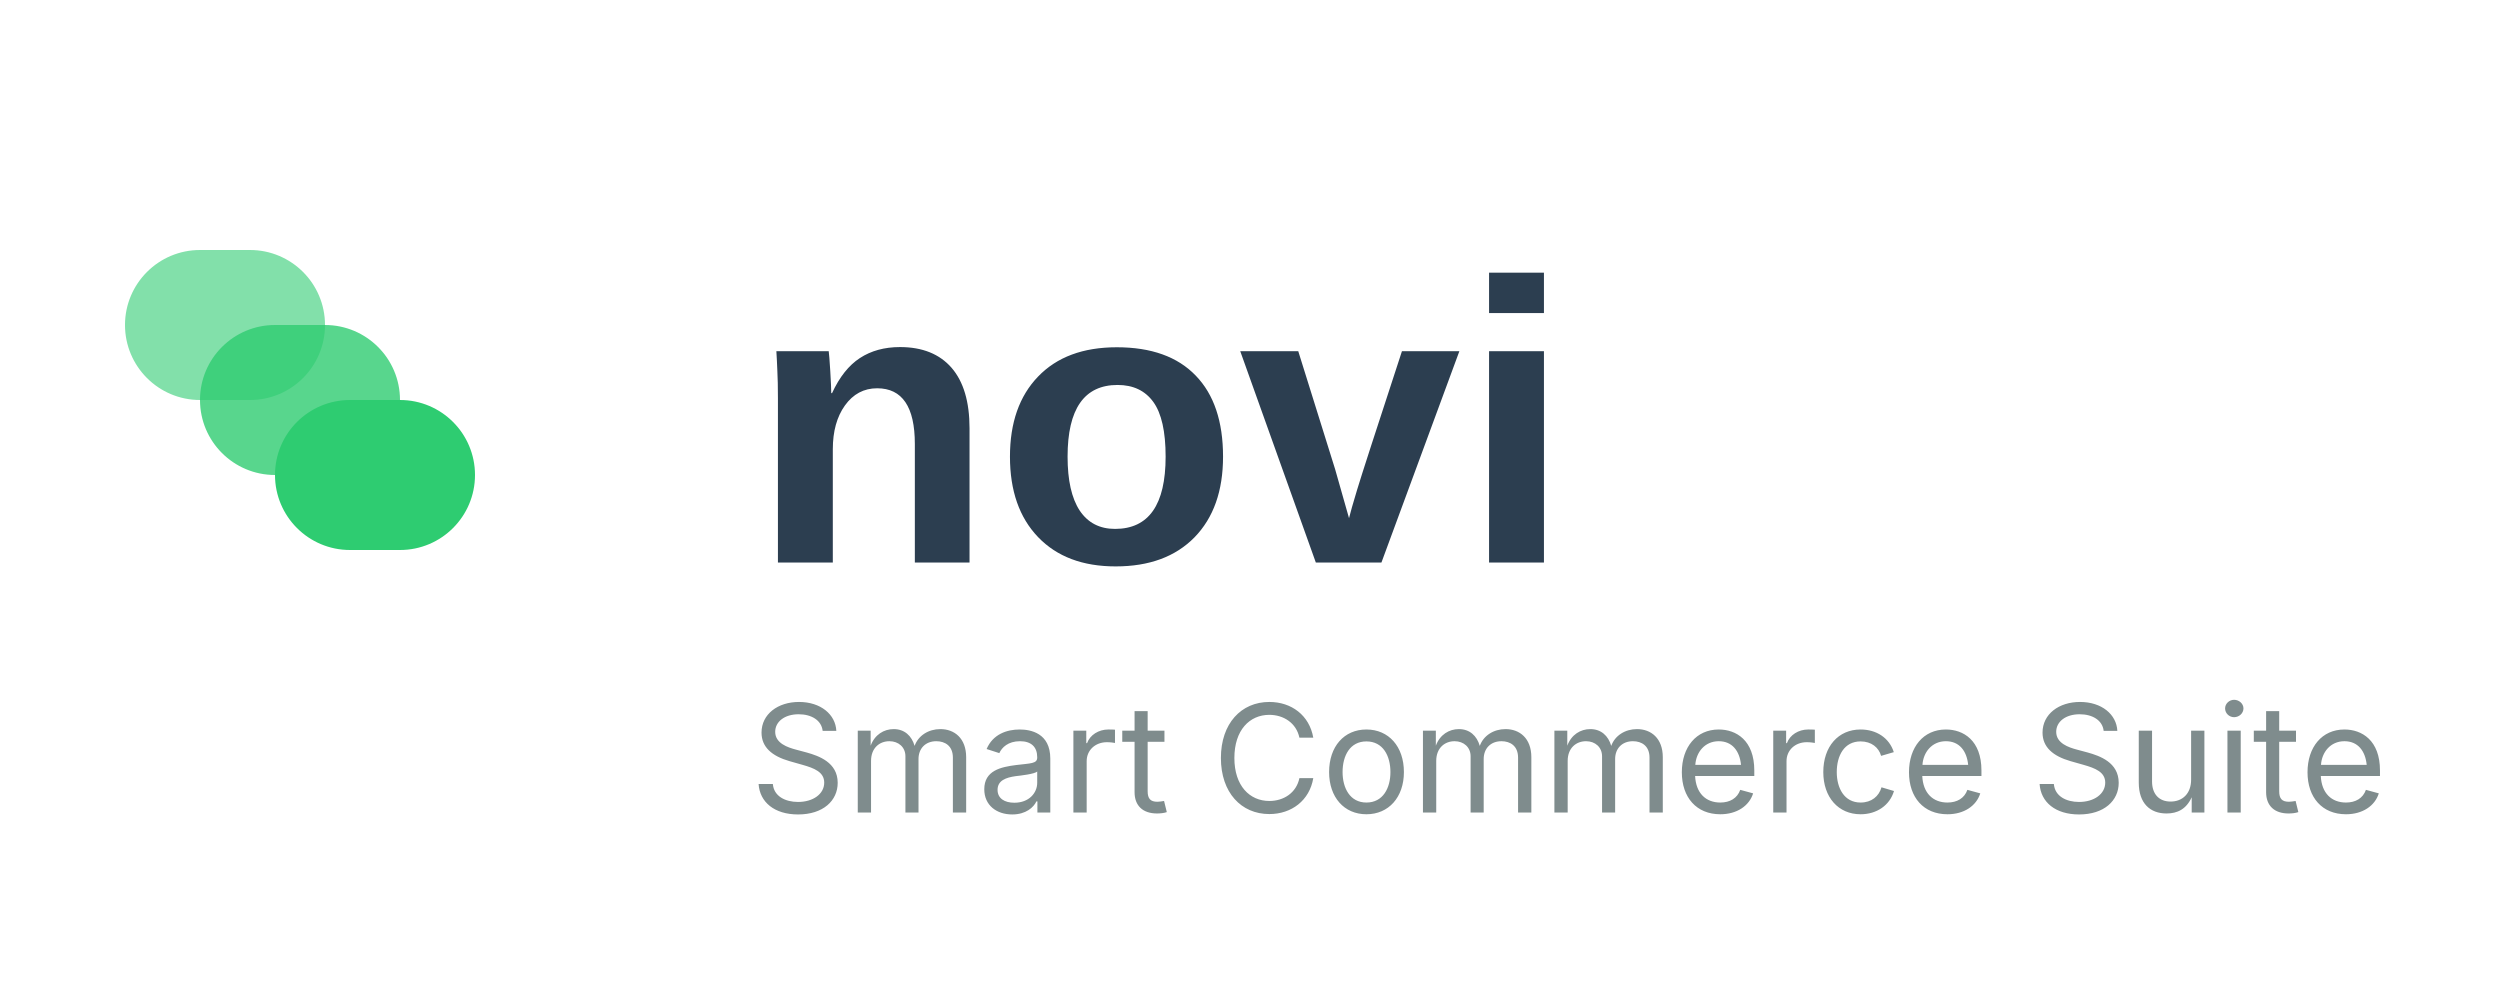
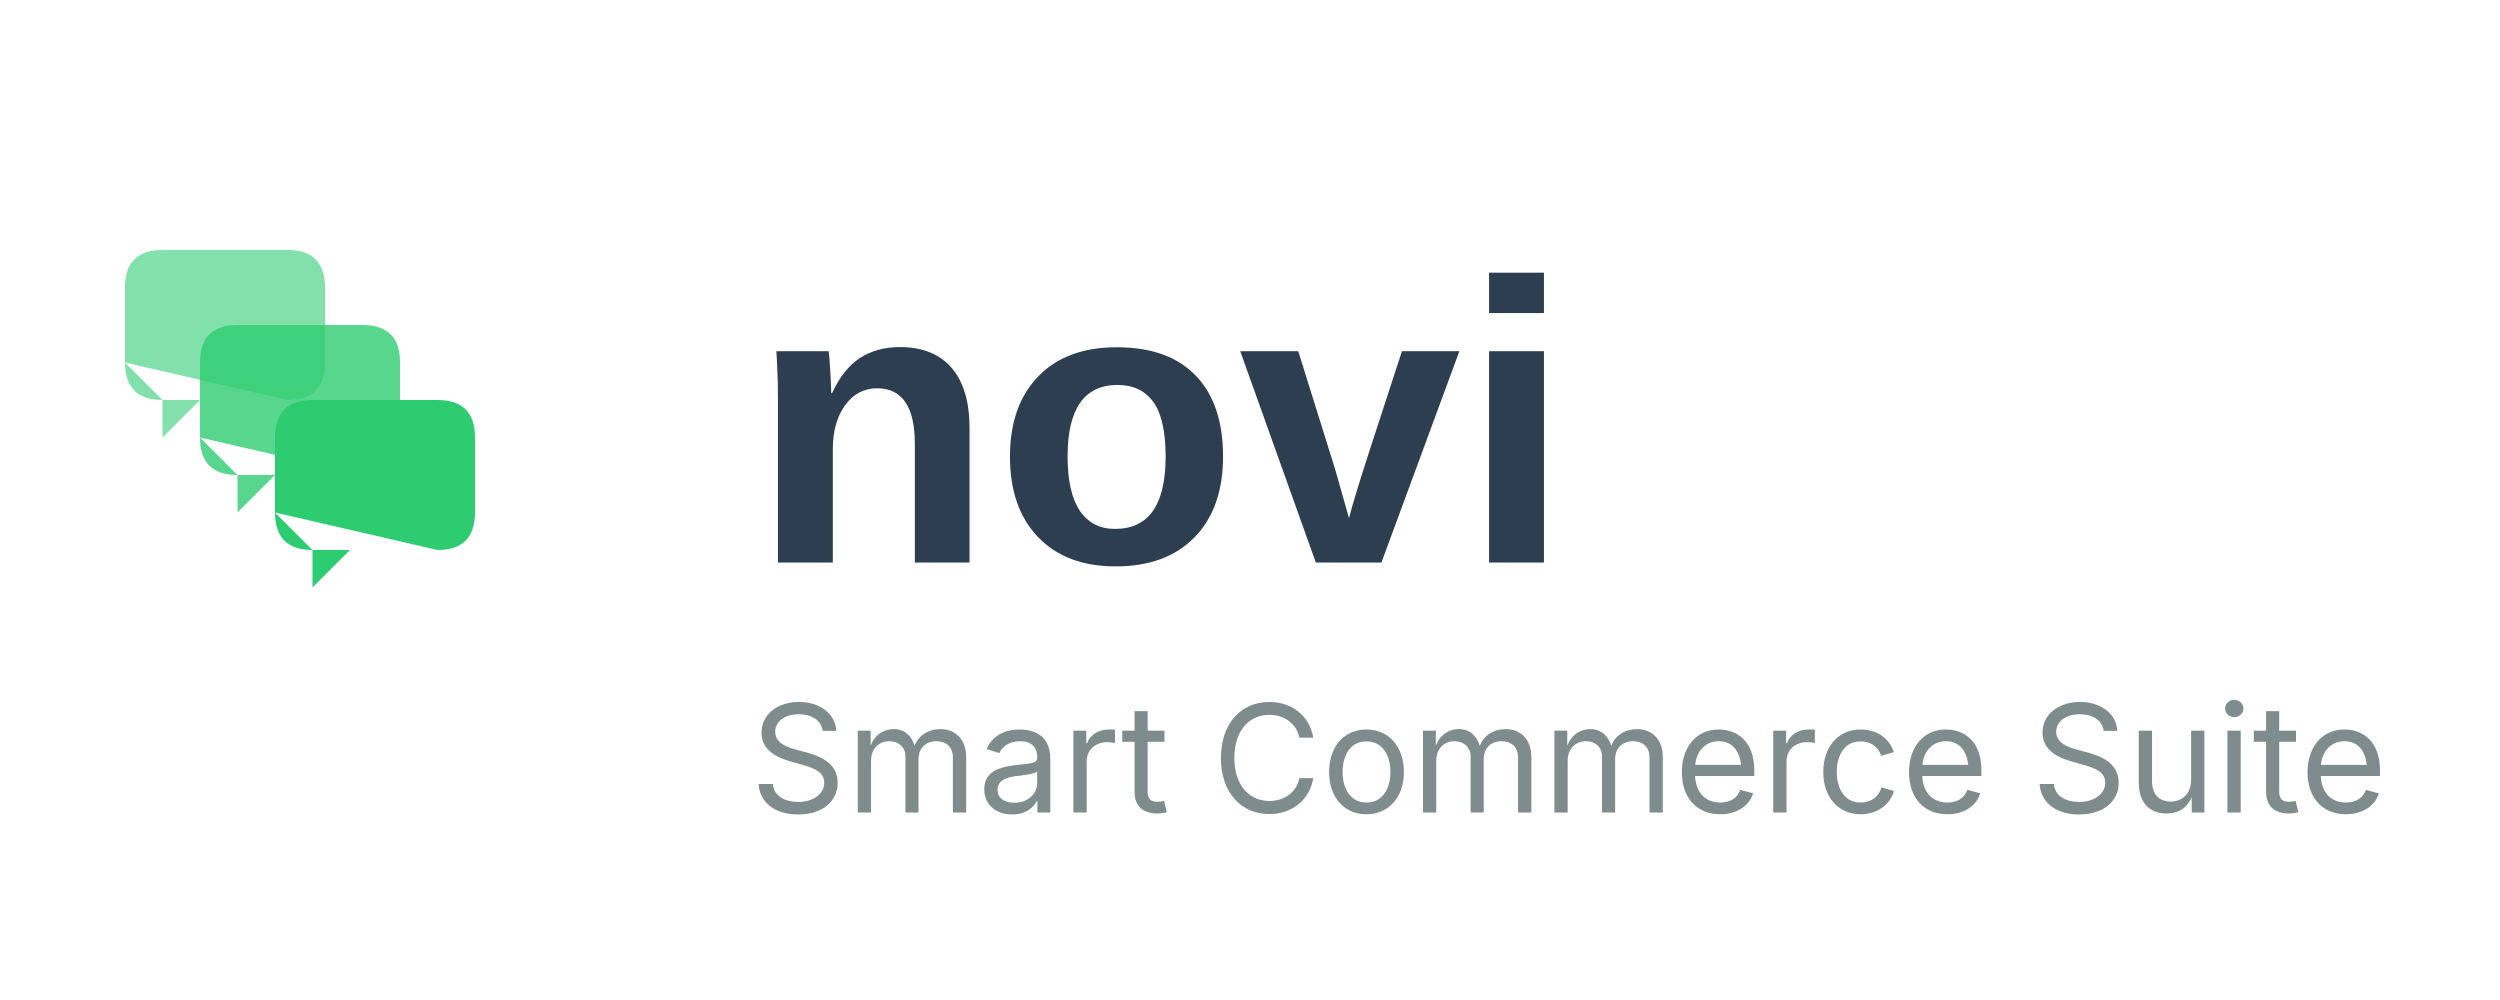
<svg xmlns="http://www.w3.org/2000/svg" width="200" height="80" viewBox="0 0 200 80">
  <defs>
    <linearGradient id="greenGradient" x1="0%" y1="0%" x2="100%" y2="100%">
      <stop offset="0%" style="stop-color:#2ECC71;stop-opacity:1" />
      <stop offset="100%" style="stop-color:#27AE60;stop-opacity:1" />
    </linearGradient>
    <style>
      .chat-bubble {
        animation: chatPulse 3s ease-in-out infinite;
      }
      .chat-bubble:nth-child(1) { animation-delay: 0s; }
      .chat-bubble:nth-child(2) { animation-delay: 0.5s; }
      .chat-bubble:nth-child(3) { animation-delay: 1s; }
      
      @keyframes chatPulse {
        0%, 70%, 100% { transform: scale(1); opacity: inherit; }
        35% { transform: scale(1.1); opacity: 1; }
      }
    </style>
  </defs>
  <g transform="translate(10, 20)">
-     <rect class="chat-bubble" x="0" y="0" width="16" height="12" rx="6" ry="6" fill="#2ECC71" opacity="0.6" />
-     <rect class="chat-bubble" x="6" y="6" width="16" height="12" rx="6" ry="6" fill="#2ECC71" opacity="0.8" />
-     <rect class="chat-bubble" x="12" y="12" width="16" height="12" rx="6" ry="6" fill="#2ECC71" opacity="1" />
+     <path class="chat-bubble" d="M0 3 Q0 0 3 0 L13 0 Q16 0 16 3 L16 9 Q16 12 13 12 L3 12 Q0 12 0 9 L0 3 M0 9 L3 12 L3 15 L6 12 L13 12" fill="#2ECC71" opacity="0.6" />
+     <path class="chat-bubble" d="M6 9 Q6 6 9 6 L19 6 Q22 6 22 9 L22 15 Q22 18 19 18 L9 18 Q6 18 6 15 L6 9 M6 15 L9 18 L9 21 L12 18 L19 18" fill="#2ECC71" opacity="0.8" />
+     <path class="chat-bubble" d="M12 15 Q12 12 15 12 L25 12 Q28 12 28 15 L28 21 Q28 24 25 24 L15 24 Q12 24 12 21 L12 15 M12 21 L15 24 L15 27 L18 24 L25 24" fill="#2ECC71" opacity="1" />
  </g>
  <text x="60" y="45" font-family="Poppins, Arial, sans-serif" font-size="32" font-weight="600" fill="#2C3E50">
    novi
  </text>
  <text x="60" y="65" font-family="Inter, Arial, sans-serif" font-size="12" fill="#7f8c8d">
    Smart Commerce Suite
  </text>
</svg>
